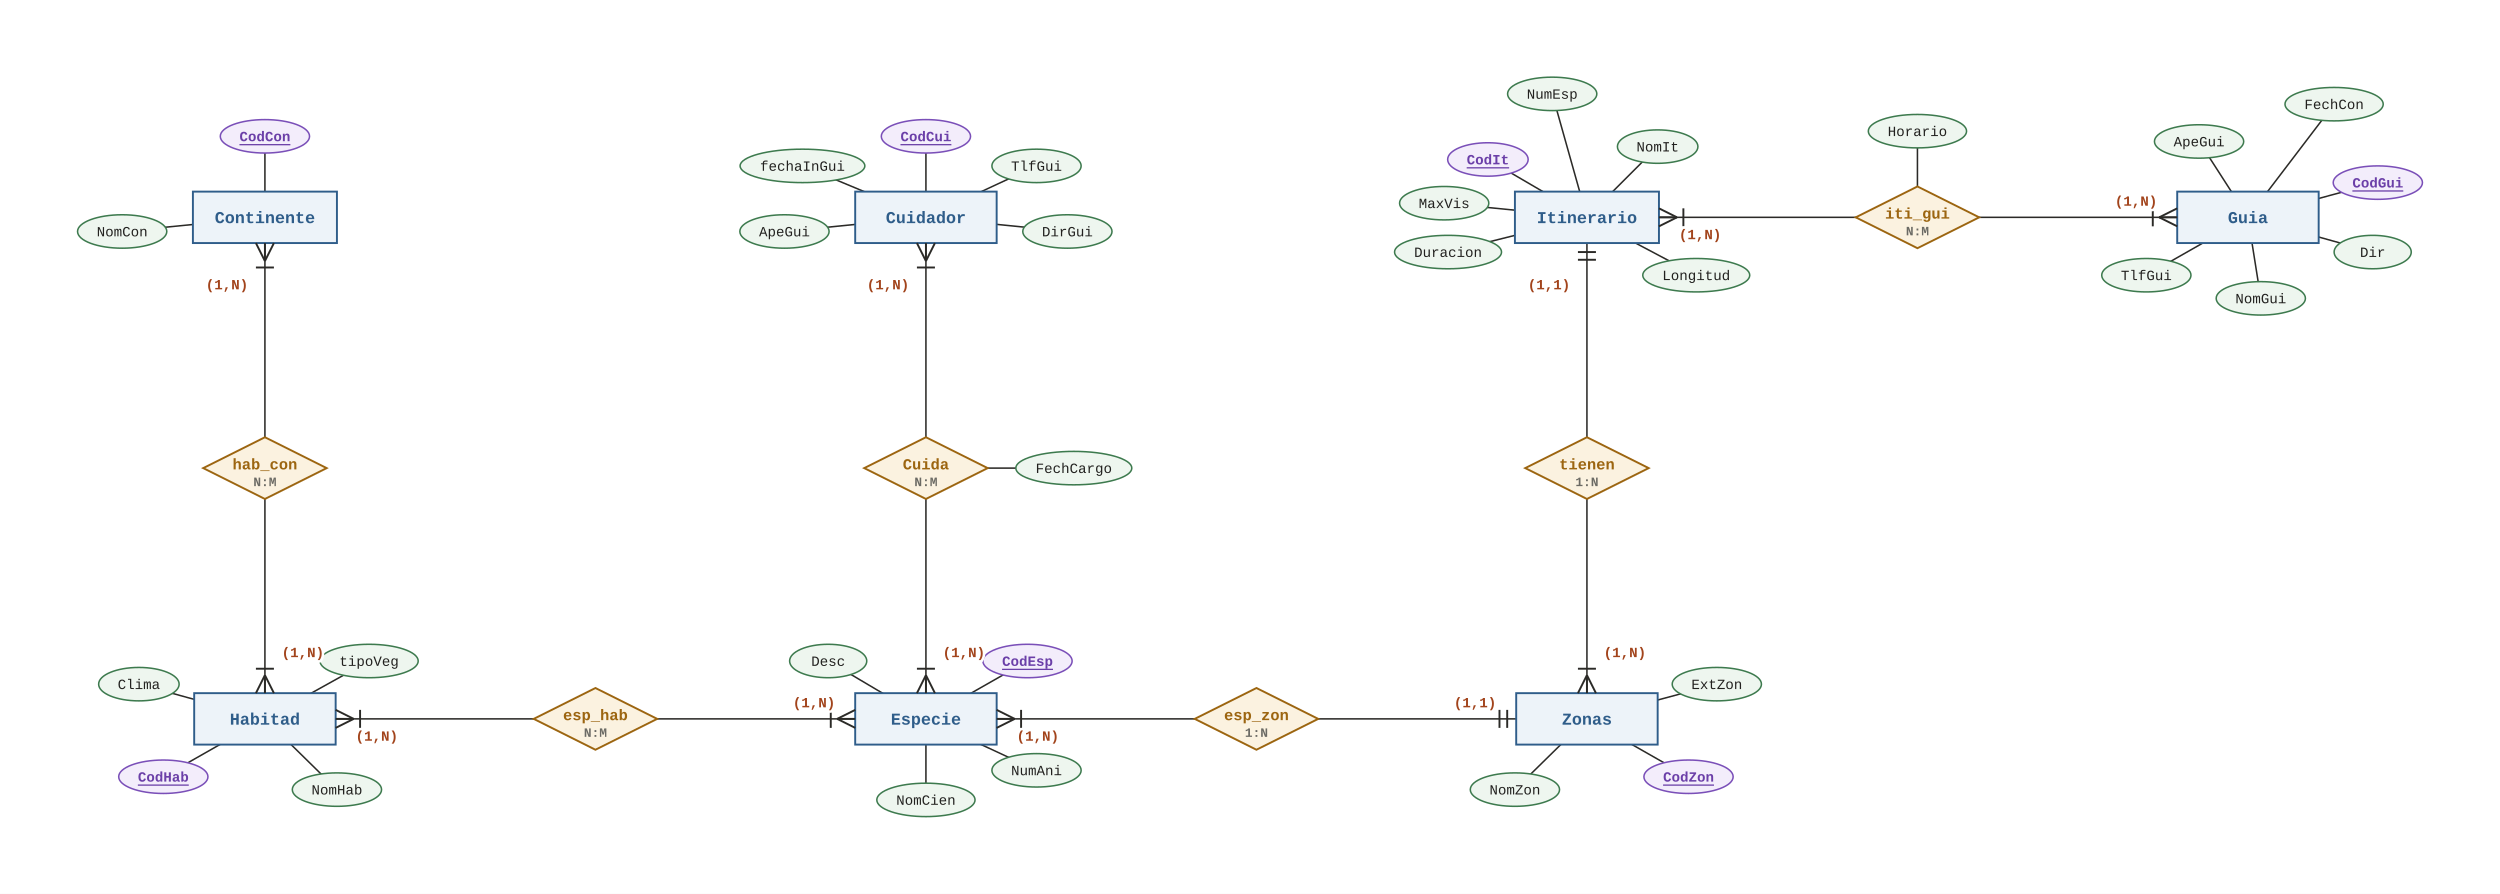
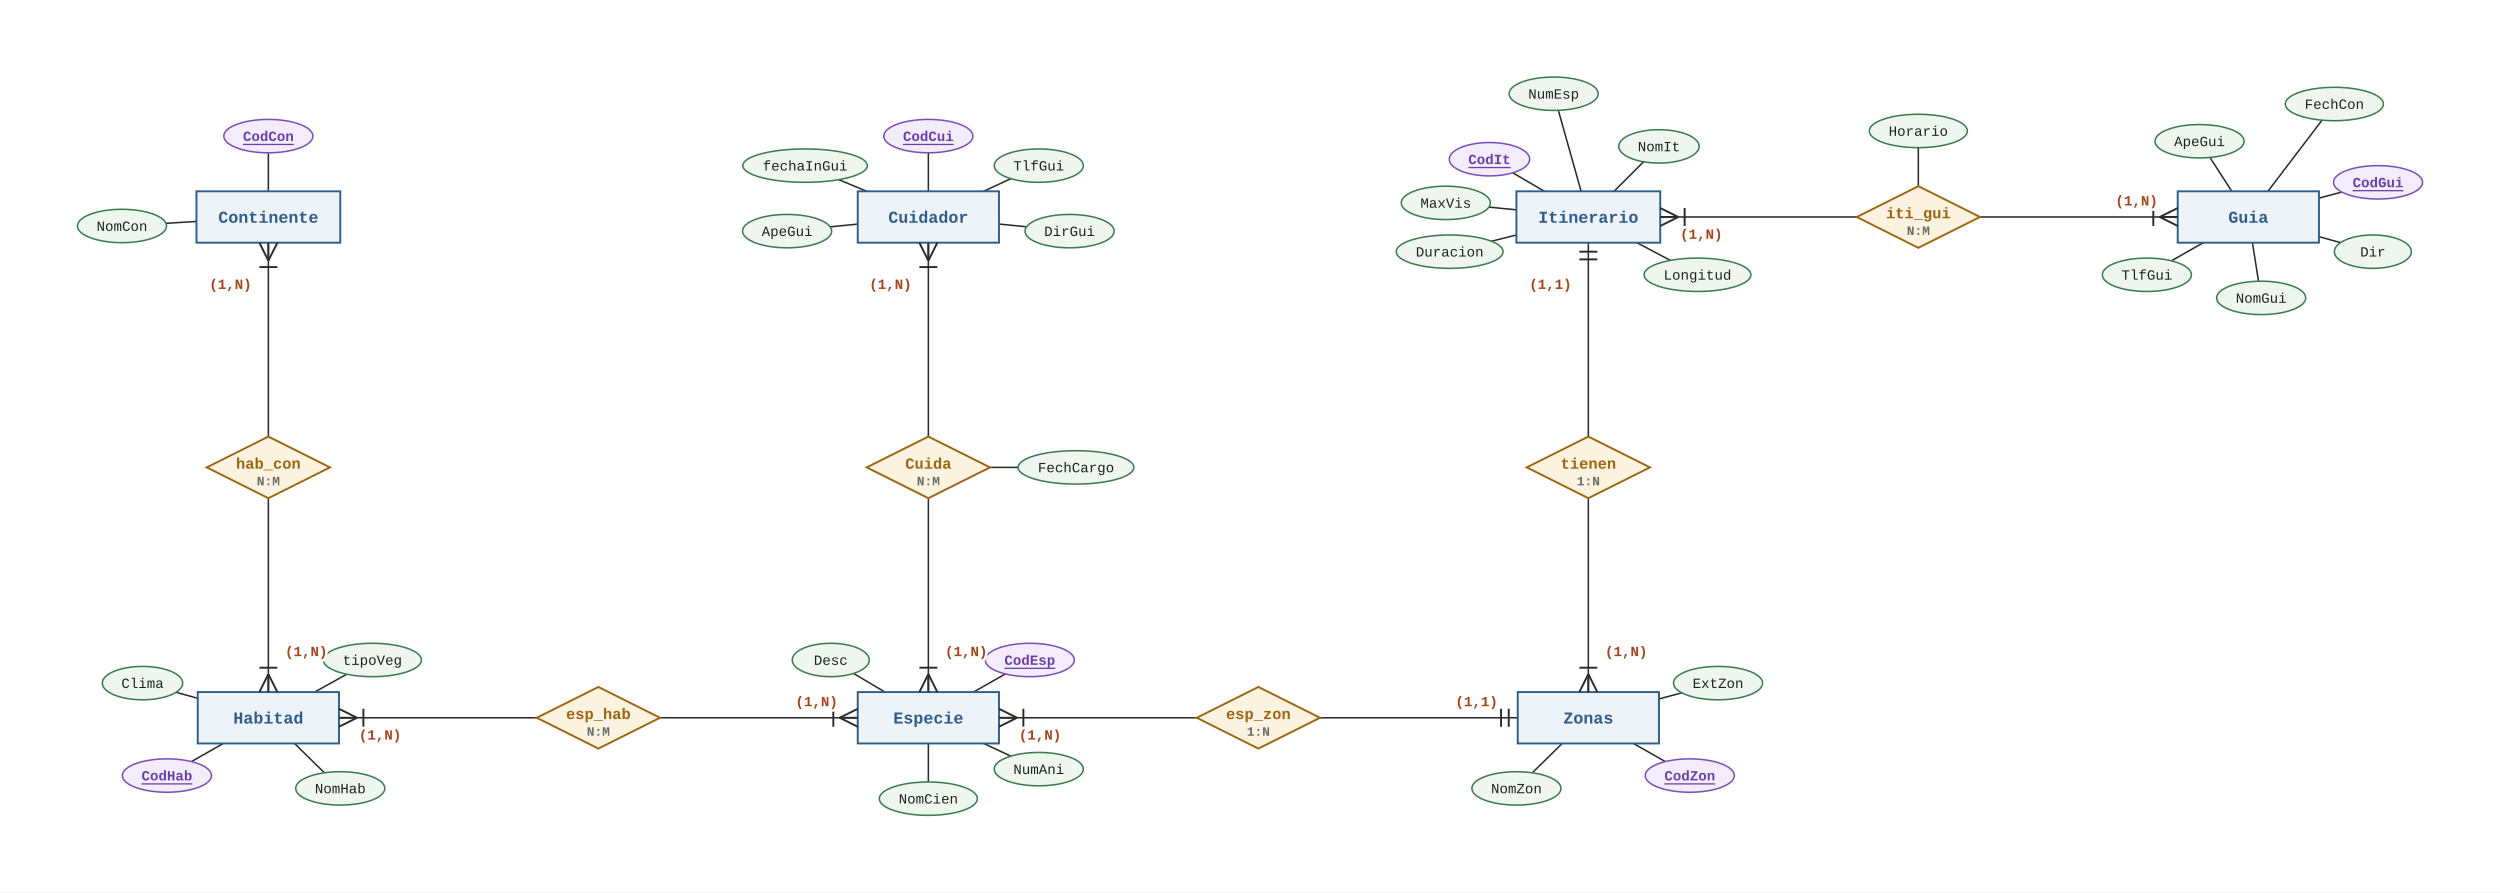
- <svg xmlns="http://www.w3.org/2000/svg" viewBox="2028 1653 1944 695" width="1944" height="695">
+ <svg xmlns="http://www.w3.org/2000/svg" viewBox="2025 1653 1947 695" width="1947" height="695">
  <style>.ln{stroke:#2B2A27;stroke-width:1.2}.mk{stroke:#2B2A27;stroke-width:1.5;fill:none}.mo{fill:#FFFFFF;stroke:#2B2A27;stroke-width:1.5}
.ent{fill:#EDF3F9;stroke:#2F5D8A;stroke-width:1.5}.dia{fill:#FBF2E0;stroke:#9C6510;stroke-width:1.5}.att{fill:#EEF6EF;stroke:#3D7A4E;stroke-width:1.2}.att.key{fill:#F3EDFB;stroke:#7A4FB8}.att.dr{stroke-dasharray:4 3}
.ent.in,.dia.in{fill:none}.dup{stroke:#C0362C;stroke-width:2.4}
.tx{fill:#22211F;font:11px Consolas,'JetBrains Mono','Courier New',monospace}.txk{fill:#6B3FA8;font-weight:600}.tb{font:600 13px Consolas,'JetBrains Mono','Courier New',monospace;fill:#2F5D8A}.tr{font:600 12px Consolas,'JetBrains Mono','Courier New',monospace;fill:#9C6510}.tt{font:600 10px Consolas,'JetBrains Mono','Courier New',monospace;fill:#6B6A64}
.ul{stroke:#6B3FA8;stroke-width:1}.ul.p{stroke-dasharray:3 2}.card{font:600 11px Consolas,'JetBrains Mono','Courier New',monospace;fill:#A2441C;paint-order:stroke;stroke:#FFFFFF;stroke-width:4px;stroke-linejoin:round}.cardq{fill:#6B6A64}
.tbox{fill:#FFFFFF;stroke:#A9B2C0;stroke-width:1}.thd{fill:#33557F}.thx{font:600 12.5px Consolas,'JetBrains Mono','Courier New',monospace;fill:#FFFFFF}.cx{font:11.5px Consolas,'JetBrains Mono','Courier New',monospace;fill:#22211F}.cpk{fill:#6B3FA8;font-weight:600}.cfk{fill:#A3304A}.cty{fill:#6B6A64;font-weight:400}.uq{font:600 9px Consolas,'JetBrains Mono','Courier New',monospace;fill:#2A7F8F}
.lk{stroke:#6B6A64;stroke-width:1.4;fill:none}.lk.dash{stroke-dasharray:6 4}.lkm{stroke:#6B6A64;stroke-width:1.5;fill:none}.lko{fill:#FFFFFF;stroke:#6B6A64;stroke-width:1.5}
.ipk{fill:#8E5FD0}.ifk{fill:#B4364E}.icol{fill:#2A7F8F}.inul{fill:none;stroke:#2A7F8F;stroke-width:1.3}
.rbox{fill:#FFFFFF;stroke:#22211F;stroke-width:1.1}.rnm{font:600 12.5px Consolas,'JetBrains Mono','Courier New',monospace;fill:#2F5D8A}.rcol{font:12px Consolas,'JetBrains Mono','Courier New',monospace;fill:#22211F}.rpk{font-weight:700;fill:#6B3FA8}.rfk{fill:#A3304A}.rul{stroke:#6B3FA8;stroke-width:1.1}
.rtag{font:600 9.5px Consolas,'JetBrains Mono','Courier New',monospace;fill:#6B6A64}.rarr{fill:none;stroke:#B4364E;stroke-width:1.1}.rhead{fill:#B4364E}
.ent.hd,.dia.hd{fill:none}.ktag{font:700 9px Consolas,'JetBrains Mono','Courier New',monospace;fill:#6B6A64}.rlab{fill:#FFFFFF;stroke:none;opacity:.92}.dia.assoc{stroke-dasharray:5 3}.ln.lid{stroke-width:2.2}.isal{fill:#9C6510}.skt{fill:#2F5D8A}
.thx.dup{fill:#FFC2BD}.cx.dup,.rnm.dup,.rcol.dup{fill:#C0362C;text-decoration:underline}
.note{stroke-width:1.2}.note-fold{stroke-width:1.2}.nc-y{fill:#FFF4C2;stroke:#D2AE36}.nc-b{fill:#DDEBFA;stroke:#7AA3D6}.nc-g{fill:#DFF2E1;stroke:#7DBB87}.nc-p{fill:#FBE1EC;stroke:#D98AAE}.note-fold{filter:brightness(.93)}.note-tx{font:12px 'Segoe UI',Arial,sans-serif;fill:#2B2A27}</style>
-   <rect x="2028" y="1653" width="1944" height="695" fill="#ffffff" />
+   <rect x="2025" y="1653" width="1947" height="695" fill="#ffffff" />
  <line x1="2748" y1="2212" x2="2827" y2="2167" class="ln" />
  <line x1="2748" y1="2212" x2="2748" y2="2275" class="ln" />
  <line x1="2748" y1="2212" x2="2672" y2="2167" class="ln" />
  <line x1="2748" y1="2212" x2="2834" y2="2252" class="ln" />
  <line x1="2234" y1="2212" x2="2155" y2="2257" class="ln" />
  <line x1="2234" y1="2212" x2="2290" y2="2267" class="ln" />
  <line x1="2234" y1="2212" x2="2136" y2="2185" class="ln" />
  <line x1="2234" y1="2212" x2="2315" y2="2167" class="ln" />
  <line x1="2748" y1="2212" x2="3005" y2="2212" class="ln" />
  <line x1="3005" y1="2212" x2="3262" y2="2212" class="ln" />
  <line x1="2748" y1="2212" x2="2491" y2="2212" class="ln" />
  <line x1="2491" y1="2212" x2="2234" y2="2212" class="ln" />
  <line x1="3262" y1="2212" x2="3341" y2="2257" class="ln" />
  <line x1="3262" y1="2212" x2="3206" y2="2267" class="ln" />
  <line x1="3262" y1="2212" x2="3363" y2="2185" class="ln" />
  <line x1="3262" y1="1822" x2="3185" y2="1777" class="ln" />
  <line x1="3262" y1="1822" x2="3317" y2="1767" class="ln" />
  <line x1="3262" y1="1822" x2="3154" y2="1849" class="ln" />
  <line x1="3262" y1="1822" x2="3347" y2="1867" class="ln" />
  <line x1="3262" y1="1822" x2="3151" y2="1811" class="ln" />
  <line x1="3262" y1="1822" x2="3235" y2="1726" class="ln" />
  <line x1="3262" y1="2212" x2="3262" y2="2017" class="ln" />
  <line x1="3262" y1="1822" x2="3262" y2="2017" class="ln" />
  <line x1="3519" y1="1822" x2="3262" y2="1822" class="ln" />
  <line x1="3776" y1="1822" x2="3877" y2="1795" class="ln" />
  <line x1="3519" y1="1822" x2="3776" y2="1822" class="ln" />
  <line x1="3519" y1="1822" x2="3519" y2="1755" class="ln" />
  <line x1="3776" y1="1822" x2="3786" y2="1885" class="ln" />
  <line x1="3776" y1="1822" x2="3738" y2="1763" class="ln" />
  <line x1="3776" y1="1822" x2="3873" y2="1849" class="ln" />
  <line x1="3776" y1="1822" x2="3697" y2="1867" class="ln" />
  <line x1="3776" y1="1822" x2="3843" y2="1734" class="ln" />
  <line x1="2748" y1="1822" x2="2748" y2="2017" class="ln" />
  <line x1="2748" y1="2017" x2="2748" y2="2212" class="ln" />
  <line x1="2234" y1="2017" x2="2234" y2="2212" class="ln" />
  <line x1="2234" y1="1822" x2="2234" y2="2017" class="ln" />
  <line x1="2748" y1="1822" x2="2748" y2="1759" class="ln" />
  <line x1="2748" y1="1822" x2="2638" y2="1833" class="ln" />
  <line x1="2748" y1="1822" x2="2858" y2="1833" class="ln" />
  <line x1="2748" y1="1822" x2="2834" y2="1782" class="ln" />
  <line x1="2748" y1="1822" x2="2652" y2="1782" class="ln" />
  <line x1="2234" y1="1822" x2="2234" y2="1759" class="ln" />
-   <line x1="2234" y1="1822" x2="2123" y2="1833" class="ln" />
+   <line x1="2234" y1="1822" x2="2120" y2="1829" class="ln" />
  <line x1="2748" y1="2017" x2="2863" y2="2017" class="ln" />
  <g class="node" data-id="nmwal6mi1bgw1n">
    <rect x="2693" y="2192" width="110" height="40" class="ent" />
    <text x="2748" y="2216.5" text-anchor="middle" class="tb">Especie</text>
  </g>
  <g class="node" data-id="nmwal8kzc14jbo">
    <ellipse cx="2827" cy="2167" rx="34.7" ry="13" class="att key" />
    <text x="2827" y="2170.8" text-anchor="middle" class="tx txk">CodEsp</text>
    <line x1="2807.2" y1="2173.5" x2="2846.8" y2="2173.5" class="ul" />
  </g>
  <g class="node" data-id="nmwal905l32u54">
    <ellipse cx="2748" cy="2275" rx="38.2" ry="13" class="att" />
    <text x="2748" y="2278.8" text-anchor="middle" class="tx">NomCien</text>
  </g>
  <g class="node" data-id="nmwal966w5jn6s">
    <ellipse cx="2672" cy="2167" rx="30" ry="13" class="att" />
    <text x="2672" y="2170.8" text-anchor="middle" class="tx">Desc</text>
  </g>
  <g class="node" data-id="nmwal9azs7g3rk">
    <ellipse cx="2834" cy="2252" rx="34.7" ry="13" class="att" />
    <text x="2834" y="2255.8" text-anchor="middle" class="tx">NumAni</text>
  </g>
  <g class="node" data-id="nmwalb2d59a004">
    <rect x="2179" y="2192" width="110" height="40" class="ent" />
    <text x="2234" y="2216.5" text-anchor="middle" class="tb">Habitad</text>
  </g>
  <g class="node" data-id="nmwalc10var6t8">
    <ellipse cx="2155" cy="2257" rx="34.7" ry="13" class="att key" />
    <text x="2155" y="2260.8" text-anchor="middle" class="tx txk">CodHab</text>
    <line x1="2135.2" y1="2263.5" x2="2174.8" y2="2263.5" class="ul" />
  </g>
  <g class="node" data-id="nmwalc3sgckfay">
    <ellipse cx="2290" cy="2267" rx="34.7" ry="13" class="att" />
    <text x="2290" y="2270.8" text-anchor="middle" class="tx">NomHab</text>
  </g>
  <g class="node" data-id="nmwalc7bcerunb">
    <ellipse cx="2136" cy="2185" rx="31.3" ry="13" class="att" />
    <text x="2136" y="2188.8" text-anchor="middle" class="tx">Clima</text>
  </g>
  <g class="node" data-id="nmwalccjsglio2">
    <ellipse cx="2315" cy="2167" rx="38.2" ry="13" class="att" />
    <text x="2315" y="2170.8" text-anchor="middle" class="tx">tipoVeg</text>
  </g>
  <g class="node" data-id="nmwalct6gkg4j0">
    <polygon points="2491,2188 2539,2212 2491,2236 2443,2212" class="dia" />
    <text x="2491" y="2213" text-anchor="middle" class="tr">esp_hab</text>
    <text x="2491" y="2226" text-anchor="middle" class="tt">N:M</text>
  </g>
  <g class="node" data-id="nmwaldyxklmo7h">
    <rect x="3207" y="2192" width="110" height="40" class="ent" />
    <text x="3262" y="2216.5" text-anchor="middle" class="tb">Zonas</text>
  </g>
  <g class="node" data-id="nmwale4s8mzpay">
    <polygon points="3005,2188 3053,2212 3005,2236 2957,2212" class="dia" />
    <text x="3005" y="2213" text-anchor="middle" class="tr">esp_zon</text>
    <text x="3005" y="2226" text-anchor="middle" class="tt">1:N</text>
  </g>
  <g class="node" data-id="nmwalel48rclla">
    <ellipse cx="3341" cy="2257" rx="34.7" ry="13" class="att key" />
    <text x="3341" y="2260.8" text-anchor="middle" class="tx txk">CodZon</text>
    <line x1="3321.2" y1="2263.5" x2="3360.8" y2="2263.5" class="ul" />
  </g>
  <g class="node" data-id="nmwaleu0ote6vf">
    <ellipse cx="3206" cy="2267" rx="34.7" ry="13" class="att" />
    <text x="3206" y="2270.8" text-anchor="middle" class="tx">NomZon</text>
  </g>
  <g class="node" data-id="nmwalez2ovaq4b">
    <ellipse cx="3363" cy="2185" rx="34.7" ry="13" class="att" />
    <text x="3363" y="2188.8" text-anchor="middle" class="tx">ExtZon</text>
  </g>
  <g class="node" data-id="nmwalfilsxfasm">
    <rect x="3206" y="1802" width="112" height="40" class="ent" />
    <text x="3262" y="1826.5" text-anchor="middle" class="tb">Itinerario</text>
  </g>
  <g class="node" data-id="nmwalfn7zy19rm">
    <ellipse cx="3185" cy="1777" rx="31.3" ry="13" class="att key" />
    <text x="3185" y="1780.8" text-anchor="middle" class="tx txk">CodIt</text>
    <line x1="3168.5" y1="1783.5" x2="3201.5" y2="1783.5" class="ul" />
  </g>
  <g class="node" data-id="nmwalfurb10zf5h">
    <ellipse cx="3317" cy="1767" rx="31.3" ry="13" class="att" />
    <text x="3317" y="1770.8" text-anchor="middle" class="tx">NomIt</text>
  </g>
  <g class="node" data-id="nmwalg19j12tvn6">
    <ellipse cx="3154" cy="1849" rx="41.6" ry="13" class="att" />
    <text x="3154" y="1852.8" text-anchor="middle" class="tx">Duracion</text>
  </g>
  <g class="node" data-id="nmwalg39r14qvm0">
    <ellipse cx="3347" cy="1867" rx="41.6" ry="13" class="att" />
    <text x="3347" y="1870.8" text-anchor="middle" class="tx">Longitud</text>
  </g>
  <g class="node" data-id="nmwalg59j16i556">
    <ellipse cx="3151" cy="1811" rx="34.7" ry="13" class="att" />
    <text x="3151" y="1814.8" text-anchor="middle" class="tx">MaxVis</text>
  </g>
  <g class="node" data-id="nmwalga6f18xd6t">
    <ellipse cx="3235" cy="1726" rx="34.7" ry="13" class="att" />
    <text x="3235" y="1729.8" text-anchor="middle" class="tx">NumEsp</text>
  </g>
  <g class="node" data-id="nmwalguv41crhyp">
    <polygon points="3262,1993 3310,2017 3262,2041 3214,2017" class="dia" />
    <text x="3262" y="2018" text-anchor="middle" class="tr">tienen</text>
    <text x="3262" y="2031" text-anchor="middle" class="tt">1:N</text>
  </g>
  <g class="node" data-id="nmwalh0211fs19w">
    <polygon points="3519,1798 3567,1822 3519,1846 3471,1822" class="dia" />
    <text x="3519" y="1823" text-anchor="middle" class="tr">iti_gui</text>
    <text x="3519" y="1836" text-anchor="middle" class="tt">N:M</text>
  </g>
  <g class="node" data-id="nmwalimfe1i1f18">
    <rect x="3721" y="1802" width="110" height="40" class="ent" />
    <text x="3776" y="1826.5" text-anchor="middle" class="tb">Guia</text>
  </g>
  <g class="node" data-id="nmwalird51ji5cn">
    <ellipse cx="3877" cy="1795" rx="34.7" ry="13" class="att key" />
    <text x="3877" y="1798.8" text-anchor="middle" class="tx txk">CodGui</text>
    <line x1="3857.2" y1="1801.5" x2="3896.8" y2="1801.5" class="ul" />
  </g>
  <g class="node" data-id="nmwaljnp51m78mk">
    <ellipse cx="3519" cy="1755" rx="38.2" ry="13" class="att" />
    <text x="3519" y="1758.8" text-anchor="middle" class="tx">Horario</text>
  </g>
  <g class="node" data-id="nmwalkf6p1o4t7a">
    <ellipse cx="3786" cy="1885" rx="34.7" ry="13" class="att" />
    <text x="3786" y="1888.8" text-anchor="middle" class="tx">NomGui</text>
  </g>
  <g class="node" data-id="nmwalkls91q1xb8">
    <ellipse cx="3738" cy="1763" rx="34.7" ry="13" class="att" />
    <text x="3738" y="1766.8" text-anchor="middle" class="tx">ApeGui</text>
  </g>
  <g class="node" data-id="nmwall48p1szb13">
    <ellipse cx="3873" cy="1849" rx="30" ry="13" class="att" />
    <text x="3873" y="1852.8" text-anchor="middle" class="tx">Dir</text>
  </g>
  <g class="node" data-id="nmwalm9dl1w5hxx">
    <ellipse cx="3697" cy="1867" rx="34.7" ry="13" class="att" />
    <text x="3697" y="1870.8" text-anchor="middle" class="tx">TlfGui</text>
  </g>
  <g class="node" data-id="nmwalmdix1yw3sy">
    <ellipse cx="3843" cy="1734" rx="38.2" ry="13" class="att" />
    <text x="3843" y="1737.8" text-anchor="middle" class="tx">FechCon</text>
  </g>
  <g class="node" data-id="nmwalno2i20waol">
    <rect x="2693" y="1802" width="110" height="40" class="ent" />
    <text x="2748" y="1826.5" text-anchor="middle" class="tb">Cuidador</text>
  </g>
  <g class="node" data-id="nmwalo01m21k872">
    <polygon points="2748,1993 2796,2017 2748,2041 2700,2017" class="dia" />
    <text x="2748" y="2018" text-anchor="middle" class="tr">Cuida</text>
    <text x="2748" y="2031" text-anchor="middle" class="tt">N:M</text>
  </g>
  <g class="node" data-id="nmwalovjm24wucq">
    <rect x="2178" y="1802" width="112" height="40" class="ent" />
    <text x="2234" y="1826.5" text-anchor="middle" class="tb">Continente</text>
  </g>
  <g class="node" data-id="nmwalp0si25t3jd">
    <polygon points="2234,1993 2282,2017 2234,2041 2186,2017" class="dia" />
    <text x="2234" y="2018" text-anchor="middle" class="tr">hab_con</text>
    <text x="2234" y="2031" text-anchor="middle" class="tt">N:M</text>
  </g>
  <g class="node" data-id="nmwalq8l62aruiu">
    <ellipse cx="2748" cy="1759" rx="34.7" ry="13" class="att key" />
    <text x="2748" y="1762.8" text-anchor="middle" class="tx txk">CodCui</text>
    <line x1="2728.2" y1="1765.5" x2="2767.8" y2="1765.5" class="ul" />
  </g>
  <g class="node" data-id="nmwalrd8i2ckkvt">
    <ellipse cx="2638" cy="1833" rx="34.7" ry="13" class="att" />
    <text x="2638" y="1836.8" text-anchor="middle" class="tx">ApeGui</text>
  </g>
  <g class="node" data-id="nmwalrig32edhf2">
    <ellipse cx="2858" cy="1833" rx="34.7" ry="13" class="att" />
    <text x="2858" y="1836.8" text-anchor="middle" class="tx">DirGui</text>
  </g>
  <g class="node" data-id="nmwalrk032gbicf">
    <ellipse cx="2834" cy="1782" rx="34.7" ry="13" class="att" />
    <text x="2834" y="1785.8" text-anchor="middle" class="tx">TlfGui</text>
  </g>
  <g class="node" data-id="nmwalro4z2iziv3">
    <ellipse cx="2652" cy="1782" rx="48.5" ry="13" class="att" />
    <text x="2652" y="1785.8" text-anchor="middle" class="tx">fechaInGui</text>
  </g>
  <g class="node" data-id="nmwam43u32o1bny">
    <ellipse cx="2234" cy="1759" rx="34.7" ry="13" class="att key" />
    <text x="2234" y="1762.8" text-anchor="middle" class="tx txk">CodCon</text>
    <line x1="2214.2" y1="1765.5" x2="2253.8" y2="1765.5" class="ul" />
  </g>
  <g class="node" data-id="nmwam49xm2q858s">
-     <ellipse cx="2123" cy="1833" rx="34.7" ry="13" class="att" />
-     <text x="2123" y="1836.8" text-anchor="middle" class="tx">NomCon</text>
+     <ellipse cx="2120" cy="1829" rx="34.7" ry="13" class="att" />
+     <text x="2120" y="1832.8" text-anchor="middle" class="tx">NomCon</text>
  </g>
  <g class="node" data-id="nmwam9dyr2uuiwv">
    <ellipse cx="2863" cy="2017" rx="45.1" ry="13" class="att" />
    <text x="2863" y="2020.8" text-anchor="middle" class="tx">FechCargo</text>
  </g>
  <line x1="2817" y1="2212" x2="2803" y2="2219" class="mk" />
  <line x1="2817" y1="2212" x2="2803" y2="2212" class="mk" />
  <line x1="2817" y1="2212" x2="2803" y2="2205" class="mk" />
  <line x1="2822" y1="2219" x2="2822" y2="2205" class="mk" />
  <line x1="3200" y1="2205" x2="3200" y2="2219" class="mk" />
  <line x1="3194" y1="2205" x2="3194" y2="2219" class="mk" />
  <line x1="2679" y1="2212" x2="2693" y2="2205" class="mk" />
  <line x1="2679" y1="2212" x2="2693" y2="2212" class="mk" />
  <line x1="2679" y1="2212" x2="2693" y2="2219" class="mk" />
  <line x1="2674" y1="2205" x2="2674" y2="2219" class="mk" />
  <line x1="2303" y1="2212" x2="2289" y2="2219" class="mk" />
  <line x1="2303" y1="2212" x2="2289" y2="2212" class="mk" />
  <line x1="2303" y1="2212" x2="2289" y2="2205" class="mk" />
  <line x1="2308" y1="2219" x2="2308" y2="2205" class="mk" />
  <line x1="3262" y1="2178" x2="3269" y2="2192" class="mk" />
  <line x1="3262" y1="2178" x2="3262" y2="2192" class="mk" />
  <line x1="3262" y1="2178" x2="3255" y2="2192" class="mk" />
  <line x1="3269" y1="2173" x2="3255" y2="2173" class="mk" />
  <line x1="3255" y1="1849" x2="3269" y2="1849" class="mk" />
  <line x1="3255" y1="1855" x2="3269" y2="1855" class="mk" />
  <line x1="3332" y1="1822" x2="3318" y2="1829" class="mk" />
  <line x1="3332" y1="1822" x2="3318" y2="1822" class="mk" />
  <line x1="3332" y1="1822" x2="3318" y2="1815" class="mk" />
  <line x1="3337" y1="1829" x2="3337" y2="1815" class="mk" />
  <line x1="3707" y1="1822" x2="3721" y2="1815" class="mk" />
  <line x1="3707" y1="1822" x2="3721" y2="1822" class="mk" />
  <line x1="3707" y1="1822" x2="3721" y2="1829" class="mk" />
  <line x1="3702" y1="1815" x2="3702" y2="1829" class="mk" />
  <line x1="2748" y1="1856" x2="2741" y2="1842" class="mk" />
  <line x1="2748" y1="1856" x2="2748" y2="1842" class="mk" />
  <line x1="2748" y1="1856" x2="2755" y2="1842" class="mk" />
  <line x1="2741" y1="1861" x2="2755" y2="1861" class="mk" />
  <line x1="2748" y1="2178" x2="2755" y2="2192" class="mk" />
  <line x1="2748" y1="2178" x2="2748" y2="2192" class="mk" />
  <line x1="2748" y1="2178" x2="2741" y2="2192" class="mk" />
  <line x1="2755" y1="2173" x2="2741" y2="2173" class="mk" />
  <line x1="2234" y1="2178" x2="2241" y2="2192" class="mk" />
  <line x1="2234" y1="2178" x2="2234" y2="2192" class="mk" />
  <line x1="2234" y1="2178" x2="2227" y2="2192" class="mk" />
  <line x1="2241" y1="2173" x2="2227" y2="2173" class="mk" />
  <line x1="2234" y1="1856" x2="2227" y2="1842" class="mk" />
  <line x1="2234" y1="1856" x2="2234" y2="1842" class="mk" />
  <line x1="2234" y1="1856" x2="2241" y2="1842" class="mk" />
  <line x1="2227" y1="1861" x2="2241" y2="1861" class="mk" />
  <text x="2835" y="2229" text-anchor="middle" class="card">(1,N)</text>
  <text x="3175" y="2203" text-anchor="middle" class="card">(1,1)</text>
  <text x="2661" y="2203" text-anchor="middle" class="card">(1,N)</text>
  <text x="2321" y="2229" text-anchor="middle" class="card">(1,N)</text>
  <text x="3275" y="2164" text-anchor="start" class="card">(1,N)</text>
  <text x="3249" y="1878" text-anchor="end" class="card">(1,1)</text>
  <text x="3350" y="1839" text-anchor="middle" class="card">(1,N)</text>
  <text x="3689" y="1813" text-anchor="middle" class="card">(1,N)</text>
  <text x="2735" y="1878" text-anchor="end" class="card">(1,N)</text>
  <text x="2761" y="2164" text-anchor="start" class="card">(1,N)</text>
  <text x="2247" y="2164" text-anchor="start" class="card">(1,N)</text>
  <text x="2221" y="1878" text-anchor="end" class="card">(1,N)</text>
</svg>
